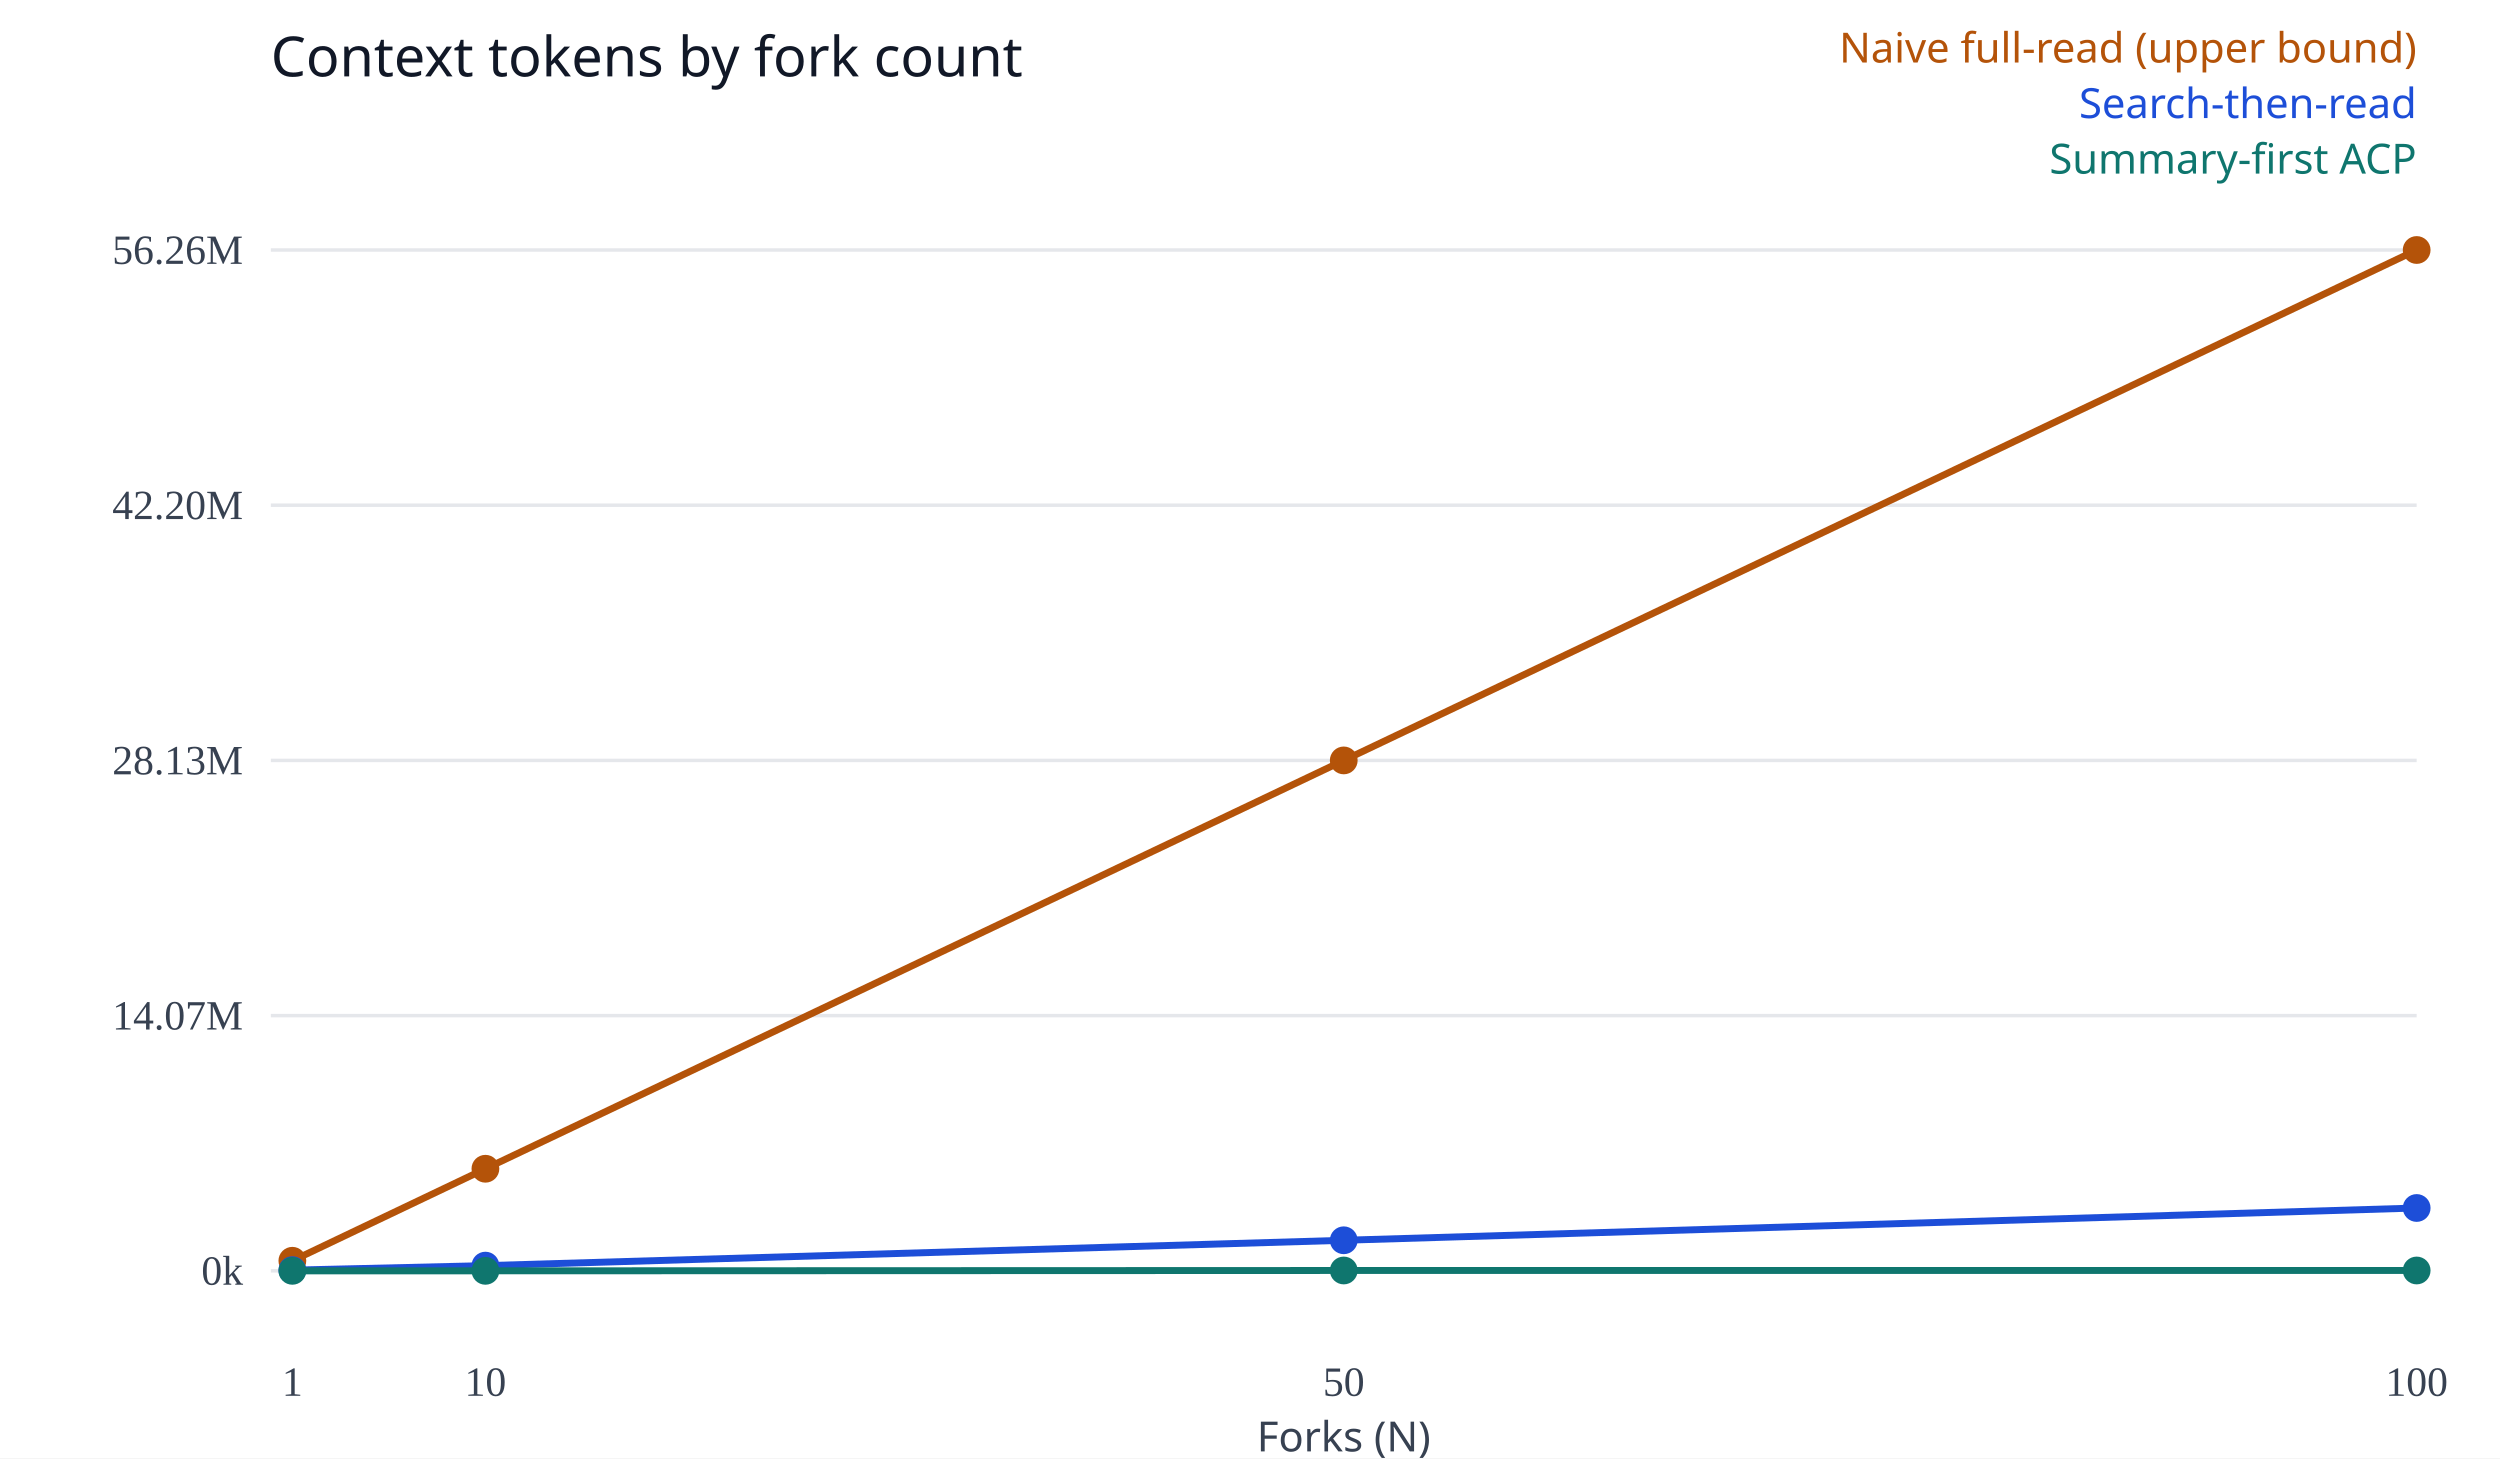
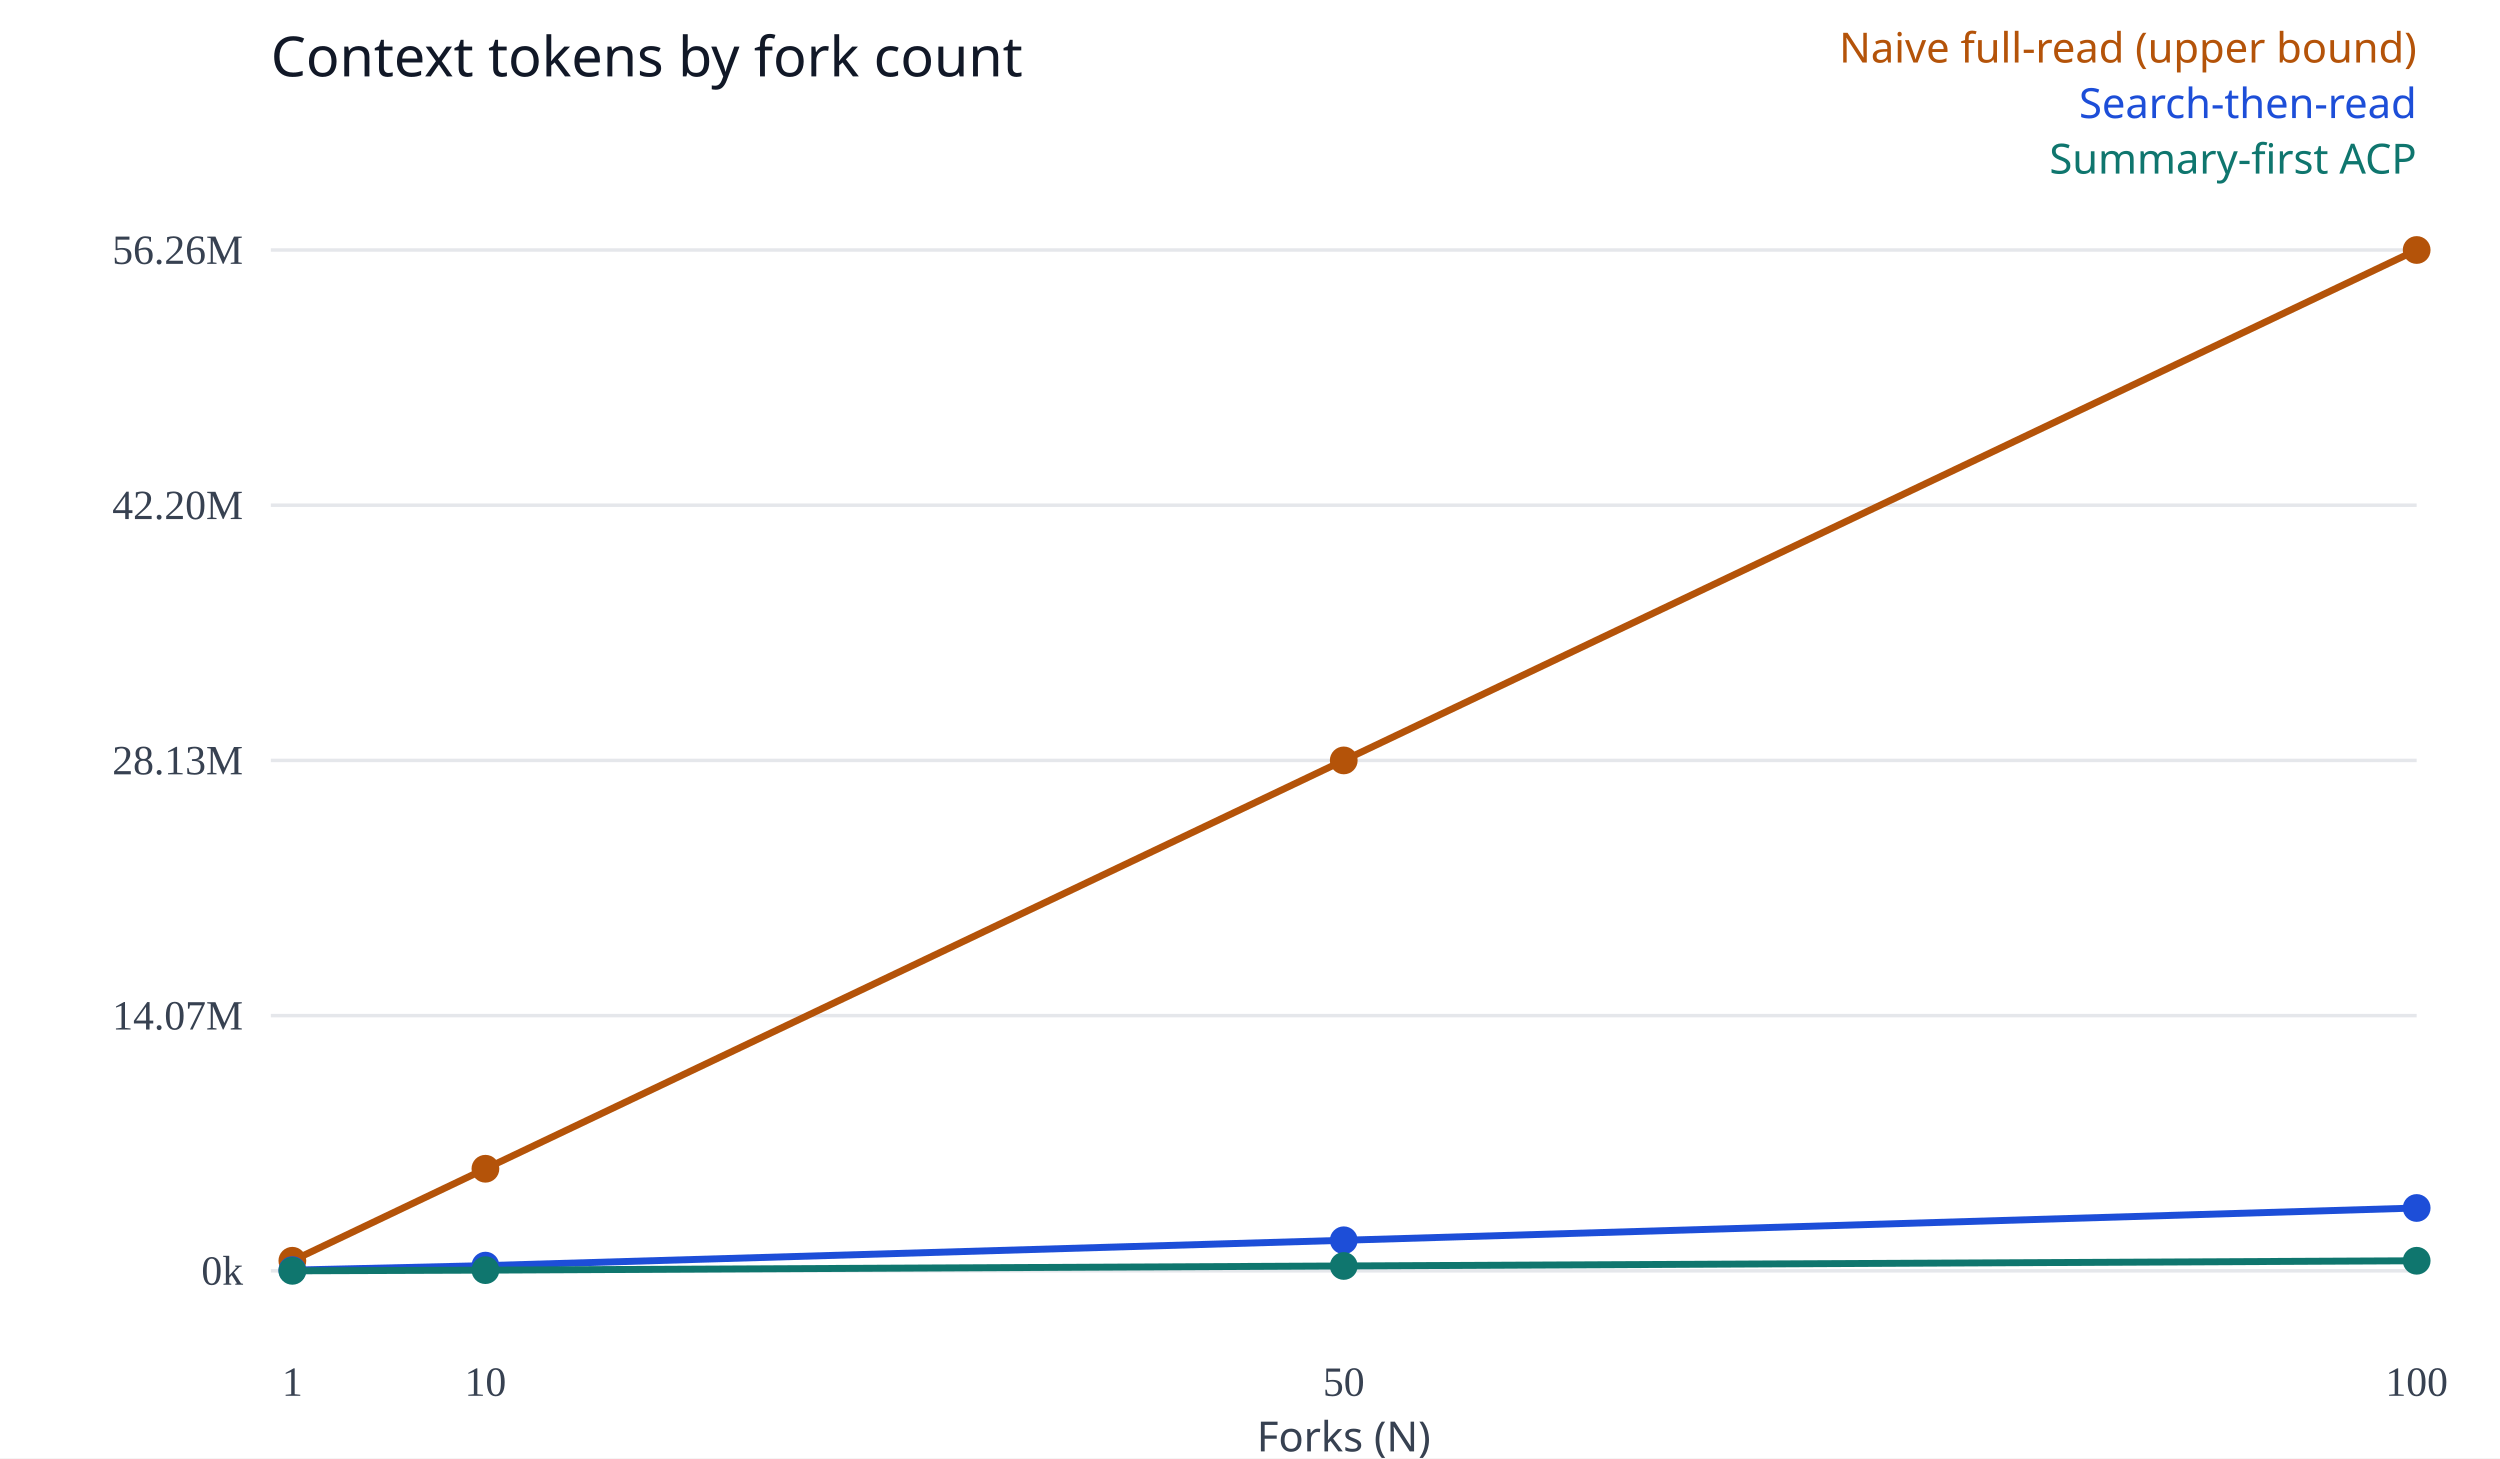
<svg xmlns="http://www.w3.org/2000/svg" width="720" height="420" viewBox="0 0 720 420">
  <rect width="100%" height="100%" fill="#ffffff" />
  <text x="78" y="22" font-size="16" font-family="sans-serif" fill="#111827">Context tokens by fork count</text>
  <text x="696" y="18" text-anchor="end" font-size="12" font-family="sans-serif" fill="#b45309">Naive full-read (upper bound)</text>
  <text x="696" y="34" text-anchor="end" font-size="12" font-family="sans-serif" fill="#1d4ed8">Search-then-read</text>
  <text x="696" y="50" text-anchor="end" font-size="12" font-family="sans-serif" fill="#0f766e">Summary-first ACP</text>
  <line x1="78" y1="366.0" x2="696" y2="366.0" stroke="#e5e7eb" />
  <text x="70" y="370.0" text-anchor="end" font-size="12" fill="#374151">0k</text>
  <line x1="78" y1="292.5" x2="696" y2="292.5" stroke="#e5e7eb" />
  <text x="70" y="296.5" text-anchor="end" font-size="12" fill="#374151">14.07M</text>
  <line x1="78" y1="219.0" x2="696" y2="219.0" stroke="#e5e7eb" />
  <text x="70" y="223.0" text-anchor="end" font-size="12" fill="#374151">28.13M</text>
  <line x1="78" y1="145.5" x2="696" y2="145.5" stroke="#e5e7eb" />
  <text x="70" y="149.5" text-anchor="end" font-size="12" fill="#374151">42.20M</text>
  <line x1="78" y1="72.0" x2="696" y2="72.0" stroke="#e5e7eb" />
  <text x="70" y="76.0" text-anchor="end" font-size="12" fill="#374151">56.26M</text>
  <polyline fill="none" stroke="#b45309" stroke-width="2" points="84.2,363.1 139.8,336.6 387.0,219.0 696.0,72.0" />
  <circle cx="84.2" cy="363.1" r="4" fill="#b45309" />
  <circle cx="139.8" cy="336.6" r="4" fill="#b45309" />
  <circle cx="387.0" cy="219.0" r="4" fill="#b45309" />
  <circle cx="696.0" cy="72.0" r="4" fill="#b45309" />
  <polyline fill="none" stroke="#1d4ed8" stroke-width="2" points="84.2,365.8 139.8,364.5 387.0,357.2 696.0,347.9" />
  <circle cx="84.2" cy="365.8" r="4" fill="#1d4ed8" />
  <circle cx="139.8" cy="364.5" r="4" fill="#1d4ed8" />
  <circle cx="387.0" cy="357.2" r="4" fill="#1d4ed8" />
  <circle cx="696.0" cy="347.9" r="4" fill="#1d4ed8" />
-   <polyline fill="none" stroke="#0f766e" stroke-width="2" points="84.2,366.0 139.8,366.0 387.0,365.9 696.0,365.9" />
+   <polyline fill="none" stroke="#0f766e" stroke-width="2" points="84.2,366.0 139.8,365.8 387.0,364.6 696.0,363.1" />
  <circle cx="84.2" cy="366.0" r="4" fill="#0f766e" />
-   <circle cx="139.8" cy="366.0" r="4" fill="#0f766e" />
-   <circle cx="387.0" cy="365.9" r="4" fill="#0f766e" />
-   <circle cx="696.0" cy="365.9" r="4" fill="#0f766e" />
+   <circle cx="139.8" cy="365.8" r="4" fill="#0f766e" />
+   <circle cx="387.0" cy="364.6" r="4" fill="#0f766e" />
+   <circle cx="696.0" cy="363.1" r="4" fill="#0f766e" />
  <text x="84.2" y="402" text-anchor="middle" font-size="12" fill="#374151">1</text>
  <text x="139.8" y="402" text-anchor="middle" font-size="12" fill="#374151">10</text>
  <text x="387.0" y="402" text-anchor="middle" font-size="12" fill="#374151">50</text>
  <text x="696.0" y="402" text-anchor="middle" font-size="12" fill="#374151">100</text>
  <text x="387" y="418" text-anchor="middle" font-size="12" font-family="sans-serif" fill="#374151">Forks (N)</text>
</svg>
